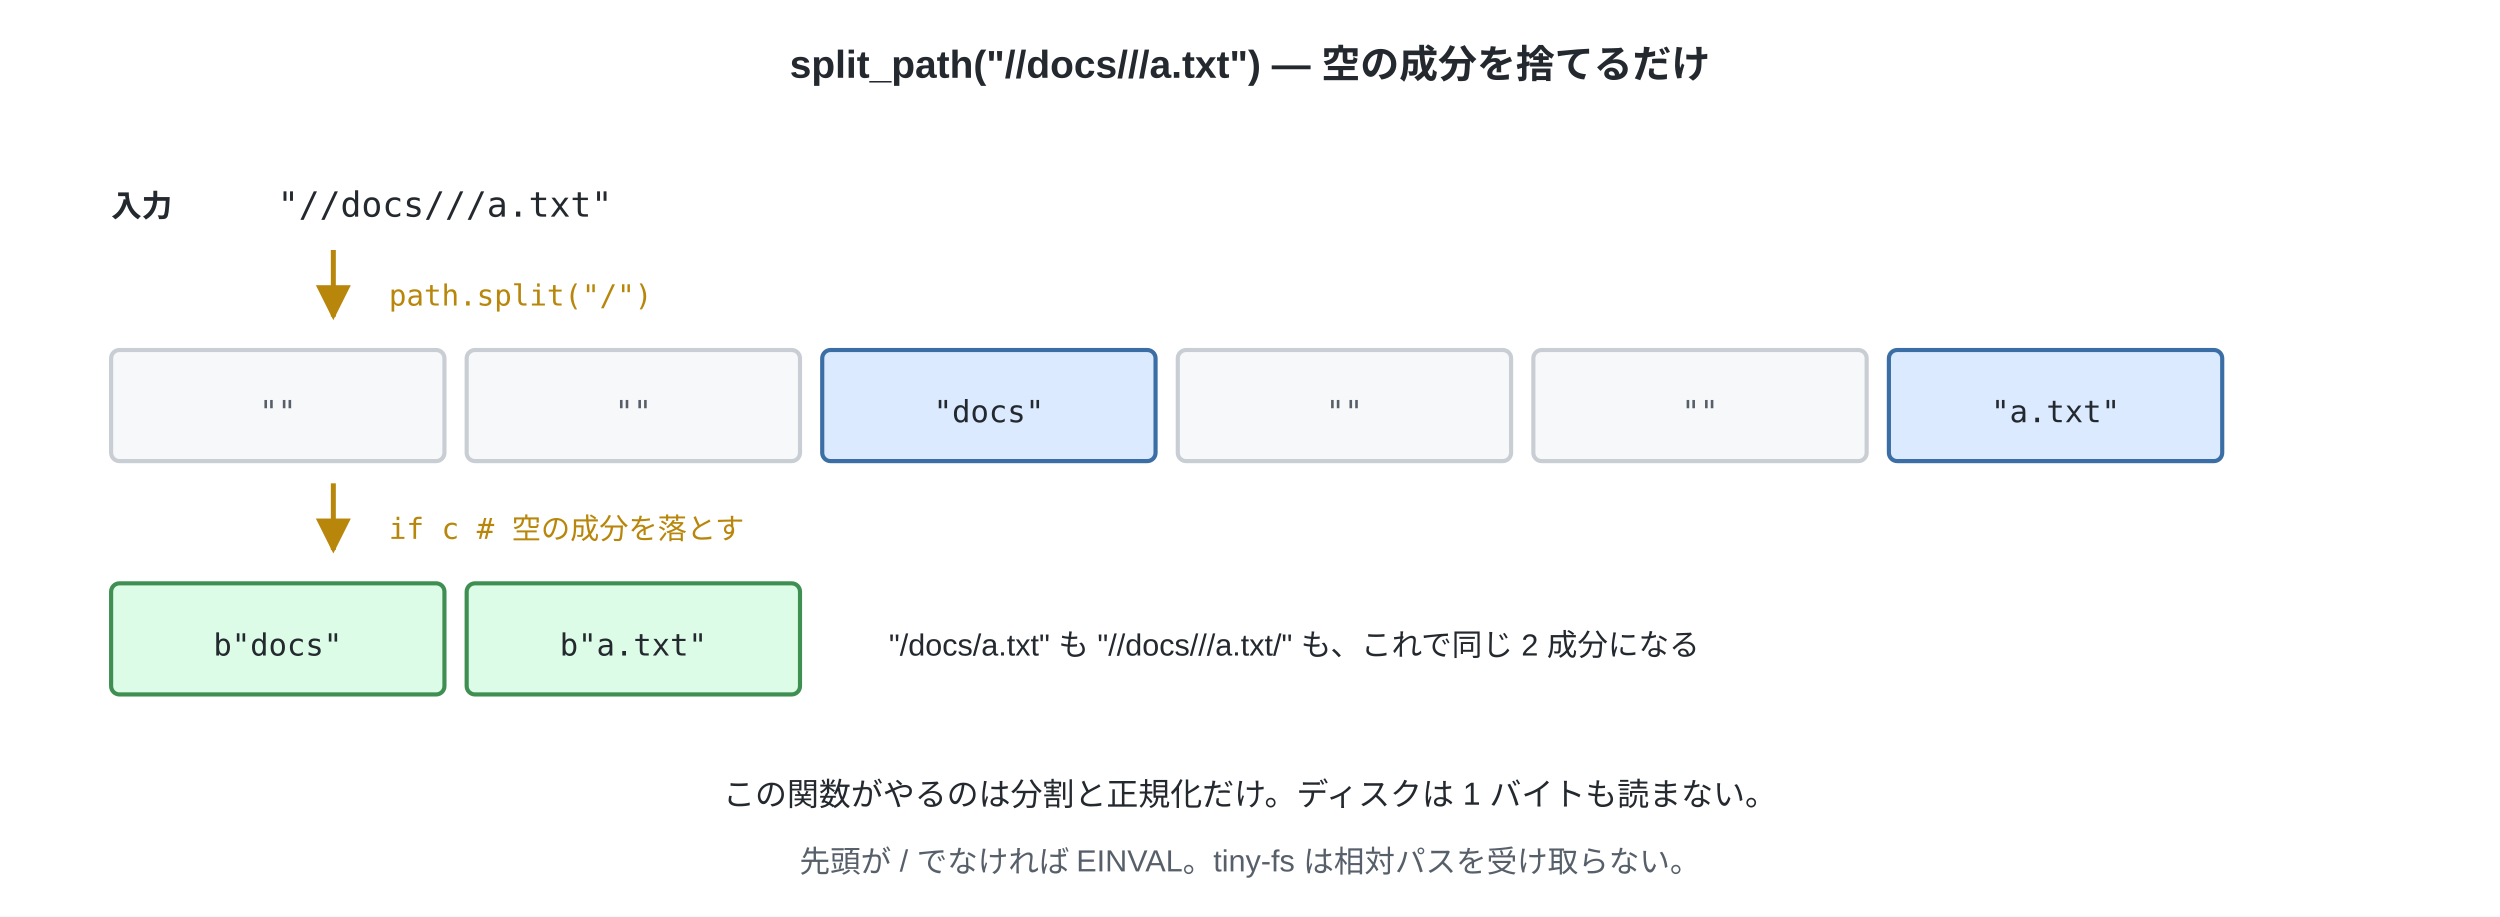
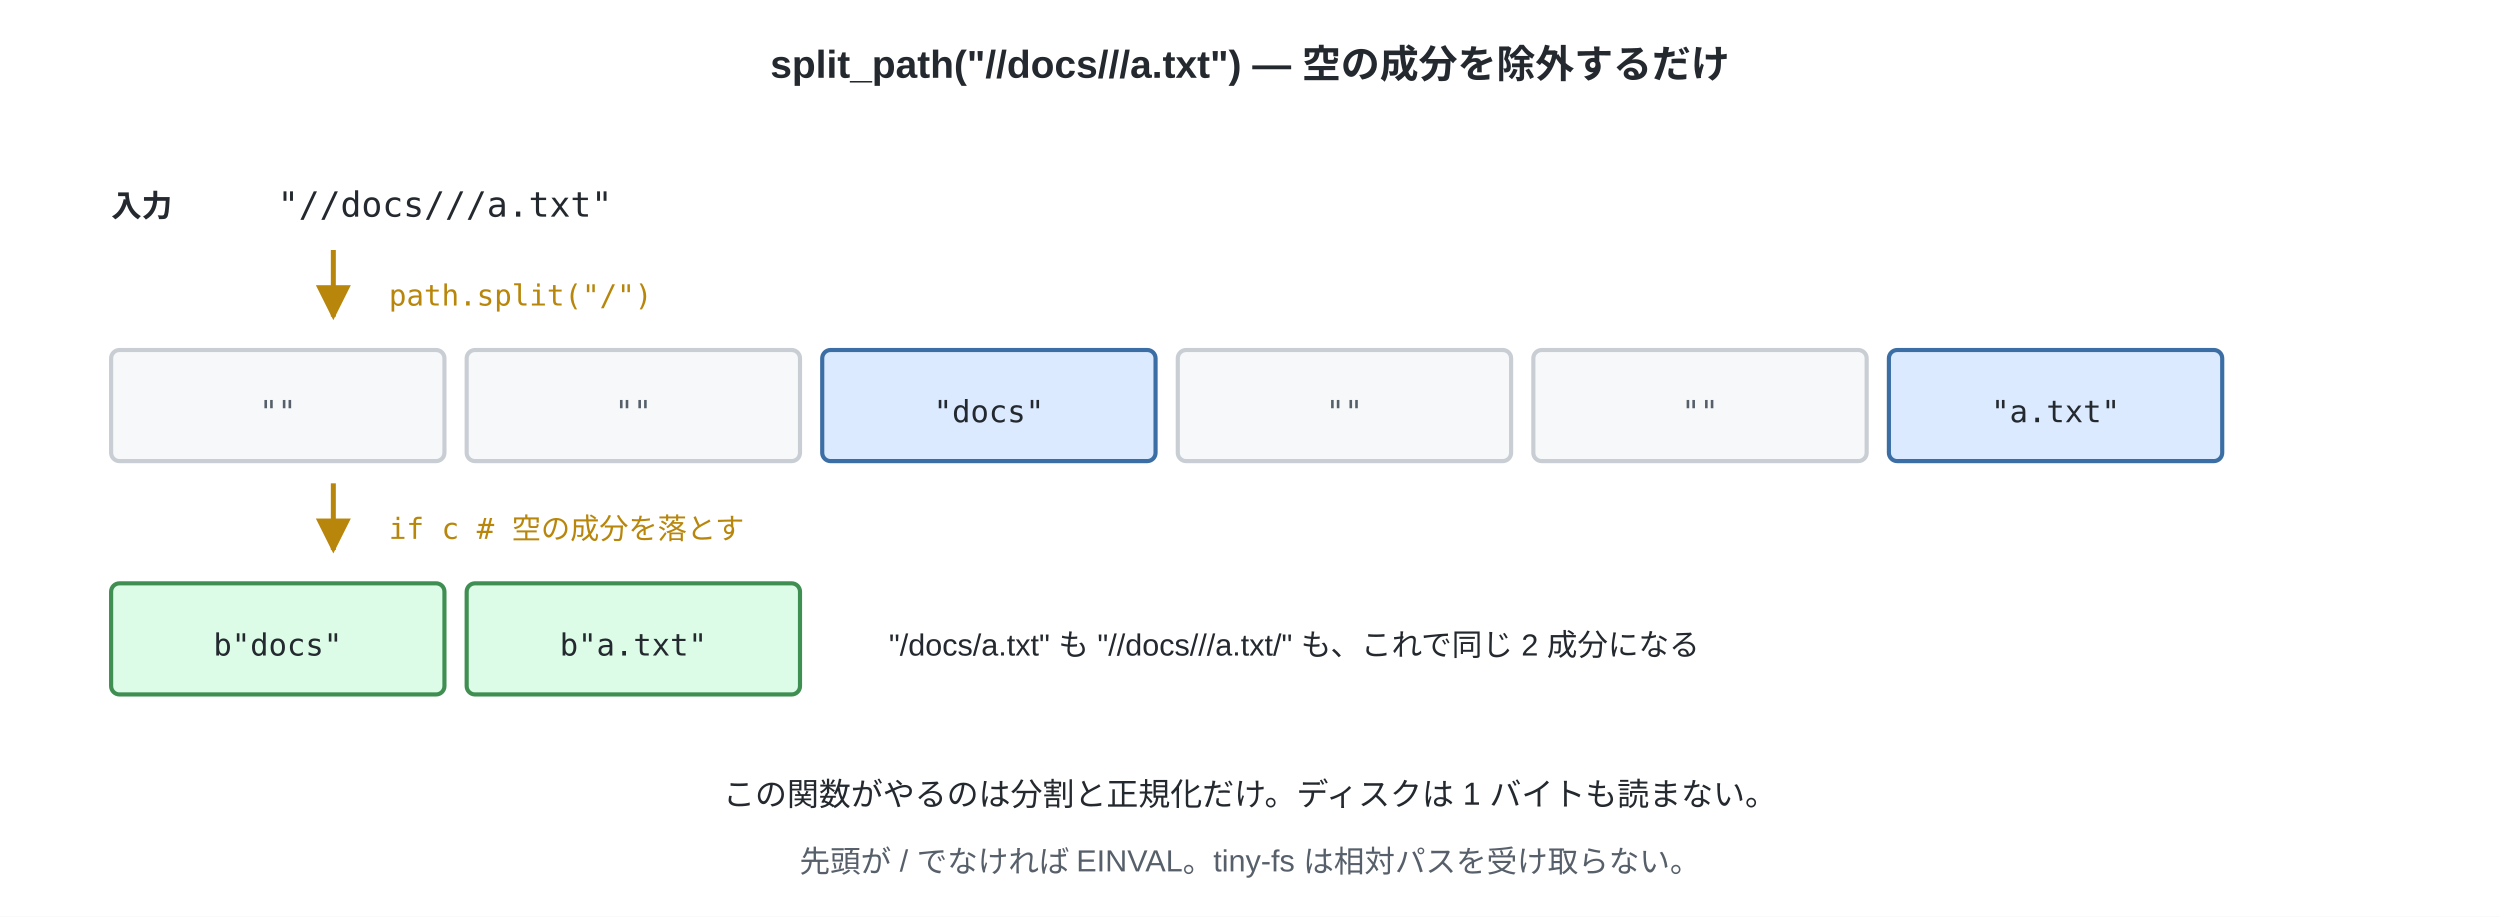
<svg xmlns="http://www.w3.org/2000/svg" width="900" height="330" viewBox="0 0 900 330" role="img" font-family="Helvetica Neue, Arial, Hiragino Sans, Noto Sans JP, sans-serif">
  <rect x="0" y="0" width="900" height="330" fill="#ffffff" />
  <defs>
    <marker id="a" viewBox="0 0 10 10" refX="9" refY="5" markerWidth="7" markerHeight="7" orient="auto-start-reverse">
      <path d="M 0 0 L 10 5 L 0 10 z" fill="#b8860b" />
    </marker>
  </defs>
-   <text x="450" y="28" font-size="14" fill="#24292f" text-anchor="middle" font-family="Helvetica Neue, Arial, Hiragino Sans, Noto Sans JP, sans-serif" font-weight="bold">split_path("//docs///a.txt") — 空の成分を捨てるだけ</text>
+   <text x="450" y="28" font-size="14" fill="#24292f" text-anchor="middle" font-family="Helvetica Neue, Arial, Hiragino Sans, Noto Sans JP, sans-serif" font-weight="bold">split_path("//docs///a.txt") — 空の成分を除外するだけ</text>
  <text x="40" y="78" font-size="11" fill="#24292f" text-anchor="start" font-family="Helvetica Neue, Arial, Hiragino Sans, Noto Sans JP, sans-serif" font-weight="bold">入力</text>
  <text x="100" y="78" font-size="12.5" fill="#24292f" text-anchor="start" font-family="SFMono-Regular, Menlo, Consolas, monospace" font-weight="normal">"//docs///a.txt"</text>
  <path d="M 120 90 l 0 24" stroke="#b8860b" stroke-width="1.8" fill="none" marker-end="url(#a)" />
  <text x="140" y="110" font-size="10.5" fill="#b8860b" text-anchor="start" font-family="SFMono-Regular, Menlo, Consolas, monospace" font-weight="normal">path.split("/")</text>
  <rect x="40" y="126" width="120" height="40" rx="3" fill="#f6f8fa" stroke="#c9ced4" stroke-width="1.5" />
  <text x="100" y="152" font-size="11" fill="#57606a" text-anchor="middle" font-family="SFMono-Regular, Menlo, Consolas, monospace" font-weight="normal">""</text>
  <rect x="168" y="126" width="120" height="40" rx="3" fill="#f6f8fa" stroke="#c9ced4" stroke-width="1.5" />
  <text x="228" y="152" font-size="11" fill="#57606a" text-anchor="middle" font-family="SFMono-Regular, Menlo, Consolas, monospace" font-weight="normal">""</text>
  <rect x="296" y="126" width="120" height="40" rx="3" fill="#dbeafe" stroke="#3b6ea5" stroke-width="1.5" />
  <text x="356" y="152" font-size="11" fill="#24292f" text-anchor="middle" font-family="SFMono-Regular, Menlo, Consolas, monospace" font-weight="normal">"docs"</text>
  <rect x="424" y="126" width="120" height="40" rx="3" fill="#f6f8fa" stroke="#c9ced4" stroke-width="1.5" />
  <text x="484" y="152" font-size="11" fill="#57606a" text-anchor="middle" font-family="SFMono-Regular, Menlo, Consolas, monospace" font-weight="normal">""</text>
  <rect x="552" y="126" width="120" height="40" rx="3" fill="#f6f8fa" stroke="#c9ced4" stroke-width="1.5" />
  <text x="612" y="152" font-size="11" fill="#57606a" text-anchor="middle" font-family="SFMono-Regular, Menlo, Consolas, monospace" font-weight="normal">""</text>
  <rect x="680" y="126" width="120" height="40" rx="3" fill="#dbeafe" stroke="#3b6ea5" stroke-width="1.5" />
  <text x="740" y="152" font-size="11" fill="#24292f" text-anchor="middle" font-family="SFMono-Regular, Menlo, Consolas, monospace" font-weight="normal">"a.txt"</text>
  <path d="M 120 174 l 0 24" stroke="#b8860b" stroke-width="1.8" fill="none" marker-end="url(#a)" />
  <text x="140" y="194" font-size="10.5" fill="#b8860b" text-anchor="start" font-family="SFMono-Regular, Menlo, Consolas, monospace" font-weight="normal">if c   # 空の成分を落とす</text>
  <rect x="40" y="210" width="120" height="40" rx="3" fill="#dcfce7" stroke="#3f8f52" stroke-width="1.5" />
  <text x="100" y="236" font-size="11" fill="#24292f" text-anchor="middle" font-family="SFMono-Regular, Menlo, Consolas, monospace" font-weight="normal">b"docs"</text>
  <rect x="168" y="210" width="120" height="40" rx="3" fill="#dcfce7" stroke="#3f8f52" stroke-width="1.5" />
  <text x="228" y="236" font-size="11" fill="#24292f" text-anchor="middle" font-family="SFMono-Regular, Menlo, Consolas, monospace" font-weight="normal">b"a.txt"</text>
  <text x="320" y="236" font-size="11" fill="#24292f" text-anchor="start" font-family="Helvetica Neue, Arial, Hiragino Sans, Noto Sans JP, sans-serif" font-weight="normal">"/docs/a.txt" も "//docs///a.txt/" も、これで同じ 2 成分になる</text>
  <text x="450" y="290" font-size="11.5" fill="#24292f" text-anchor="middle" font-family="Helvetica Neue, Arial, Hiragino Sans, Noto Sans JP, sans-serif" font-weight="normal">この関数がやるのは分割と正規化だけ。ディスクは 1 バイトも読まない。</text>
  <text x="450" y="314" font-size="11" fill="#57606a" text-anchor="middle" font-family="Helvetica Neue, Arial, Hiragino Sans, Noto Sans JP, sans-serif" font-weight="normal">先頭が / でなければ EINVAL。tiny-fs は相対パスを受け取らない。</text>
</svg>
